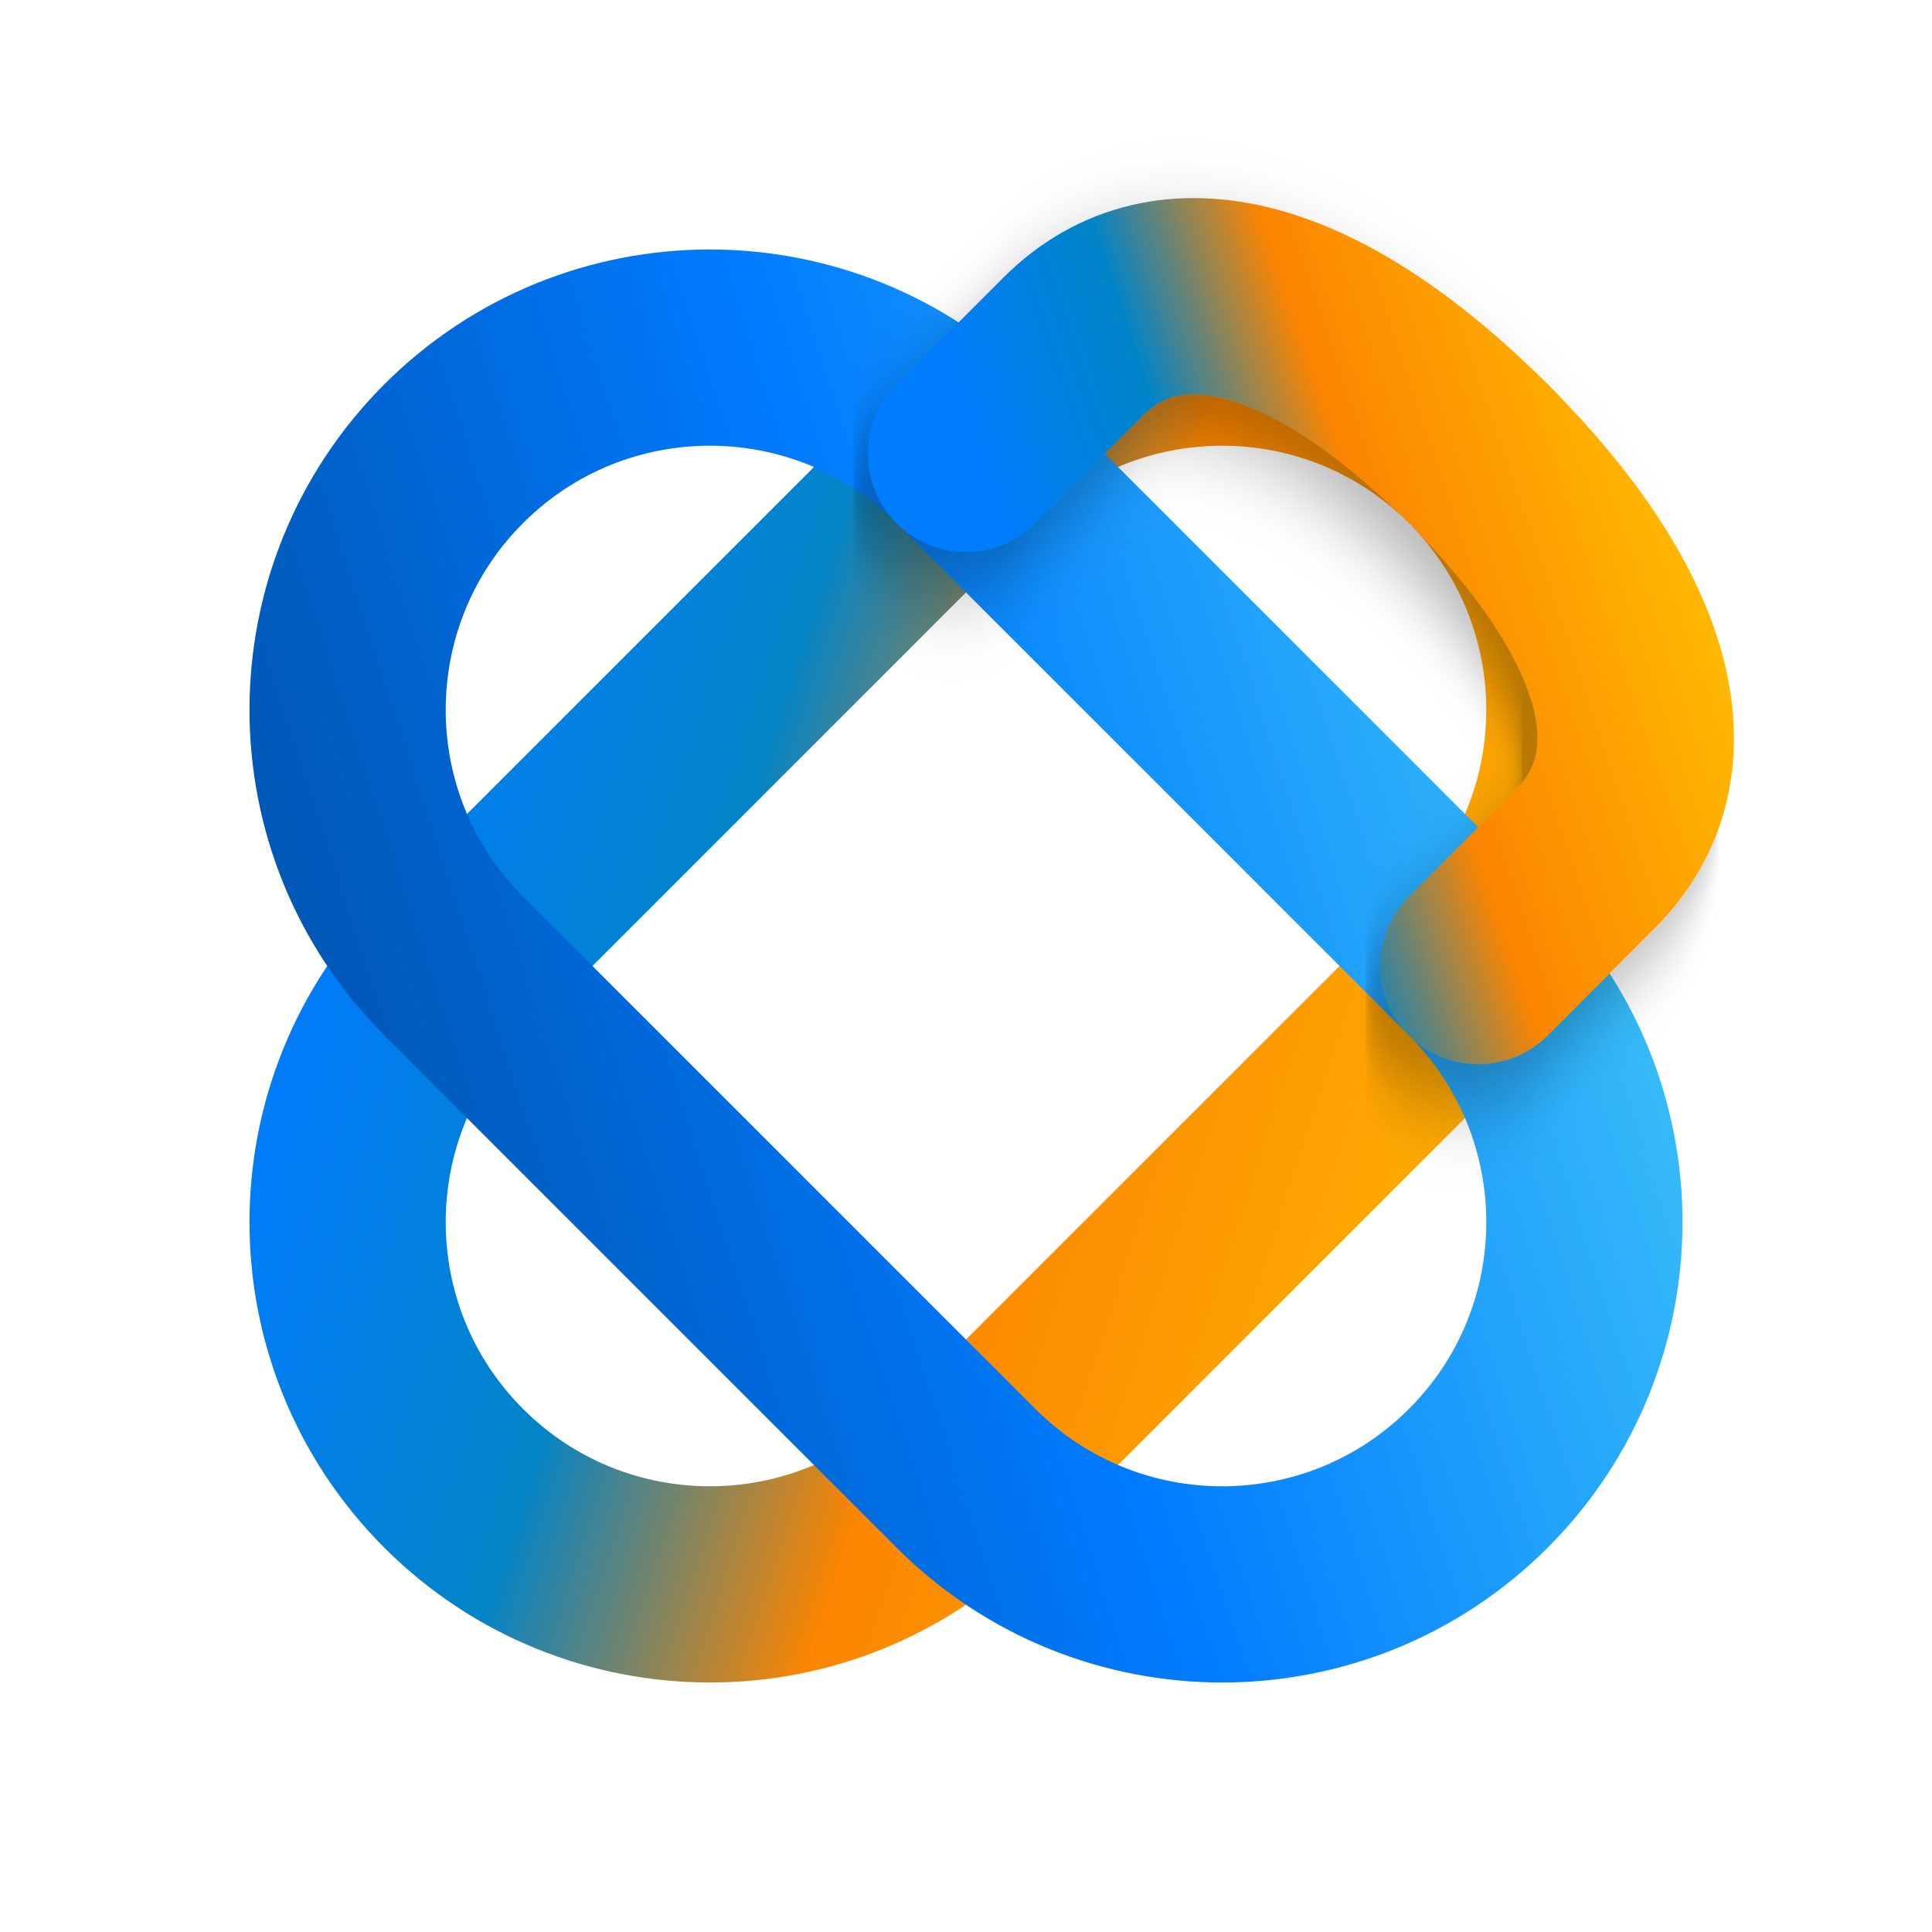
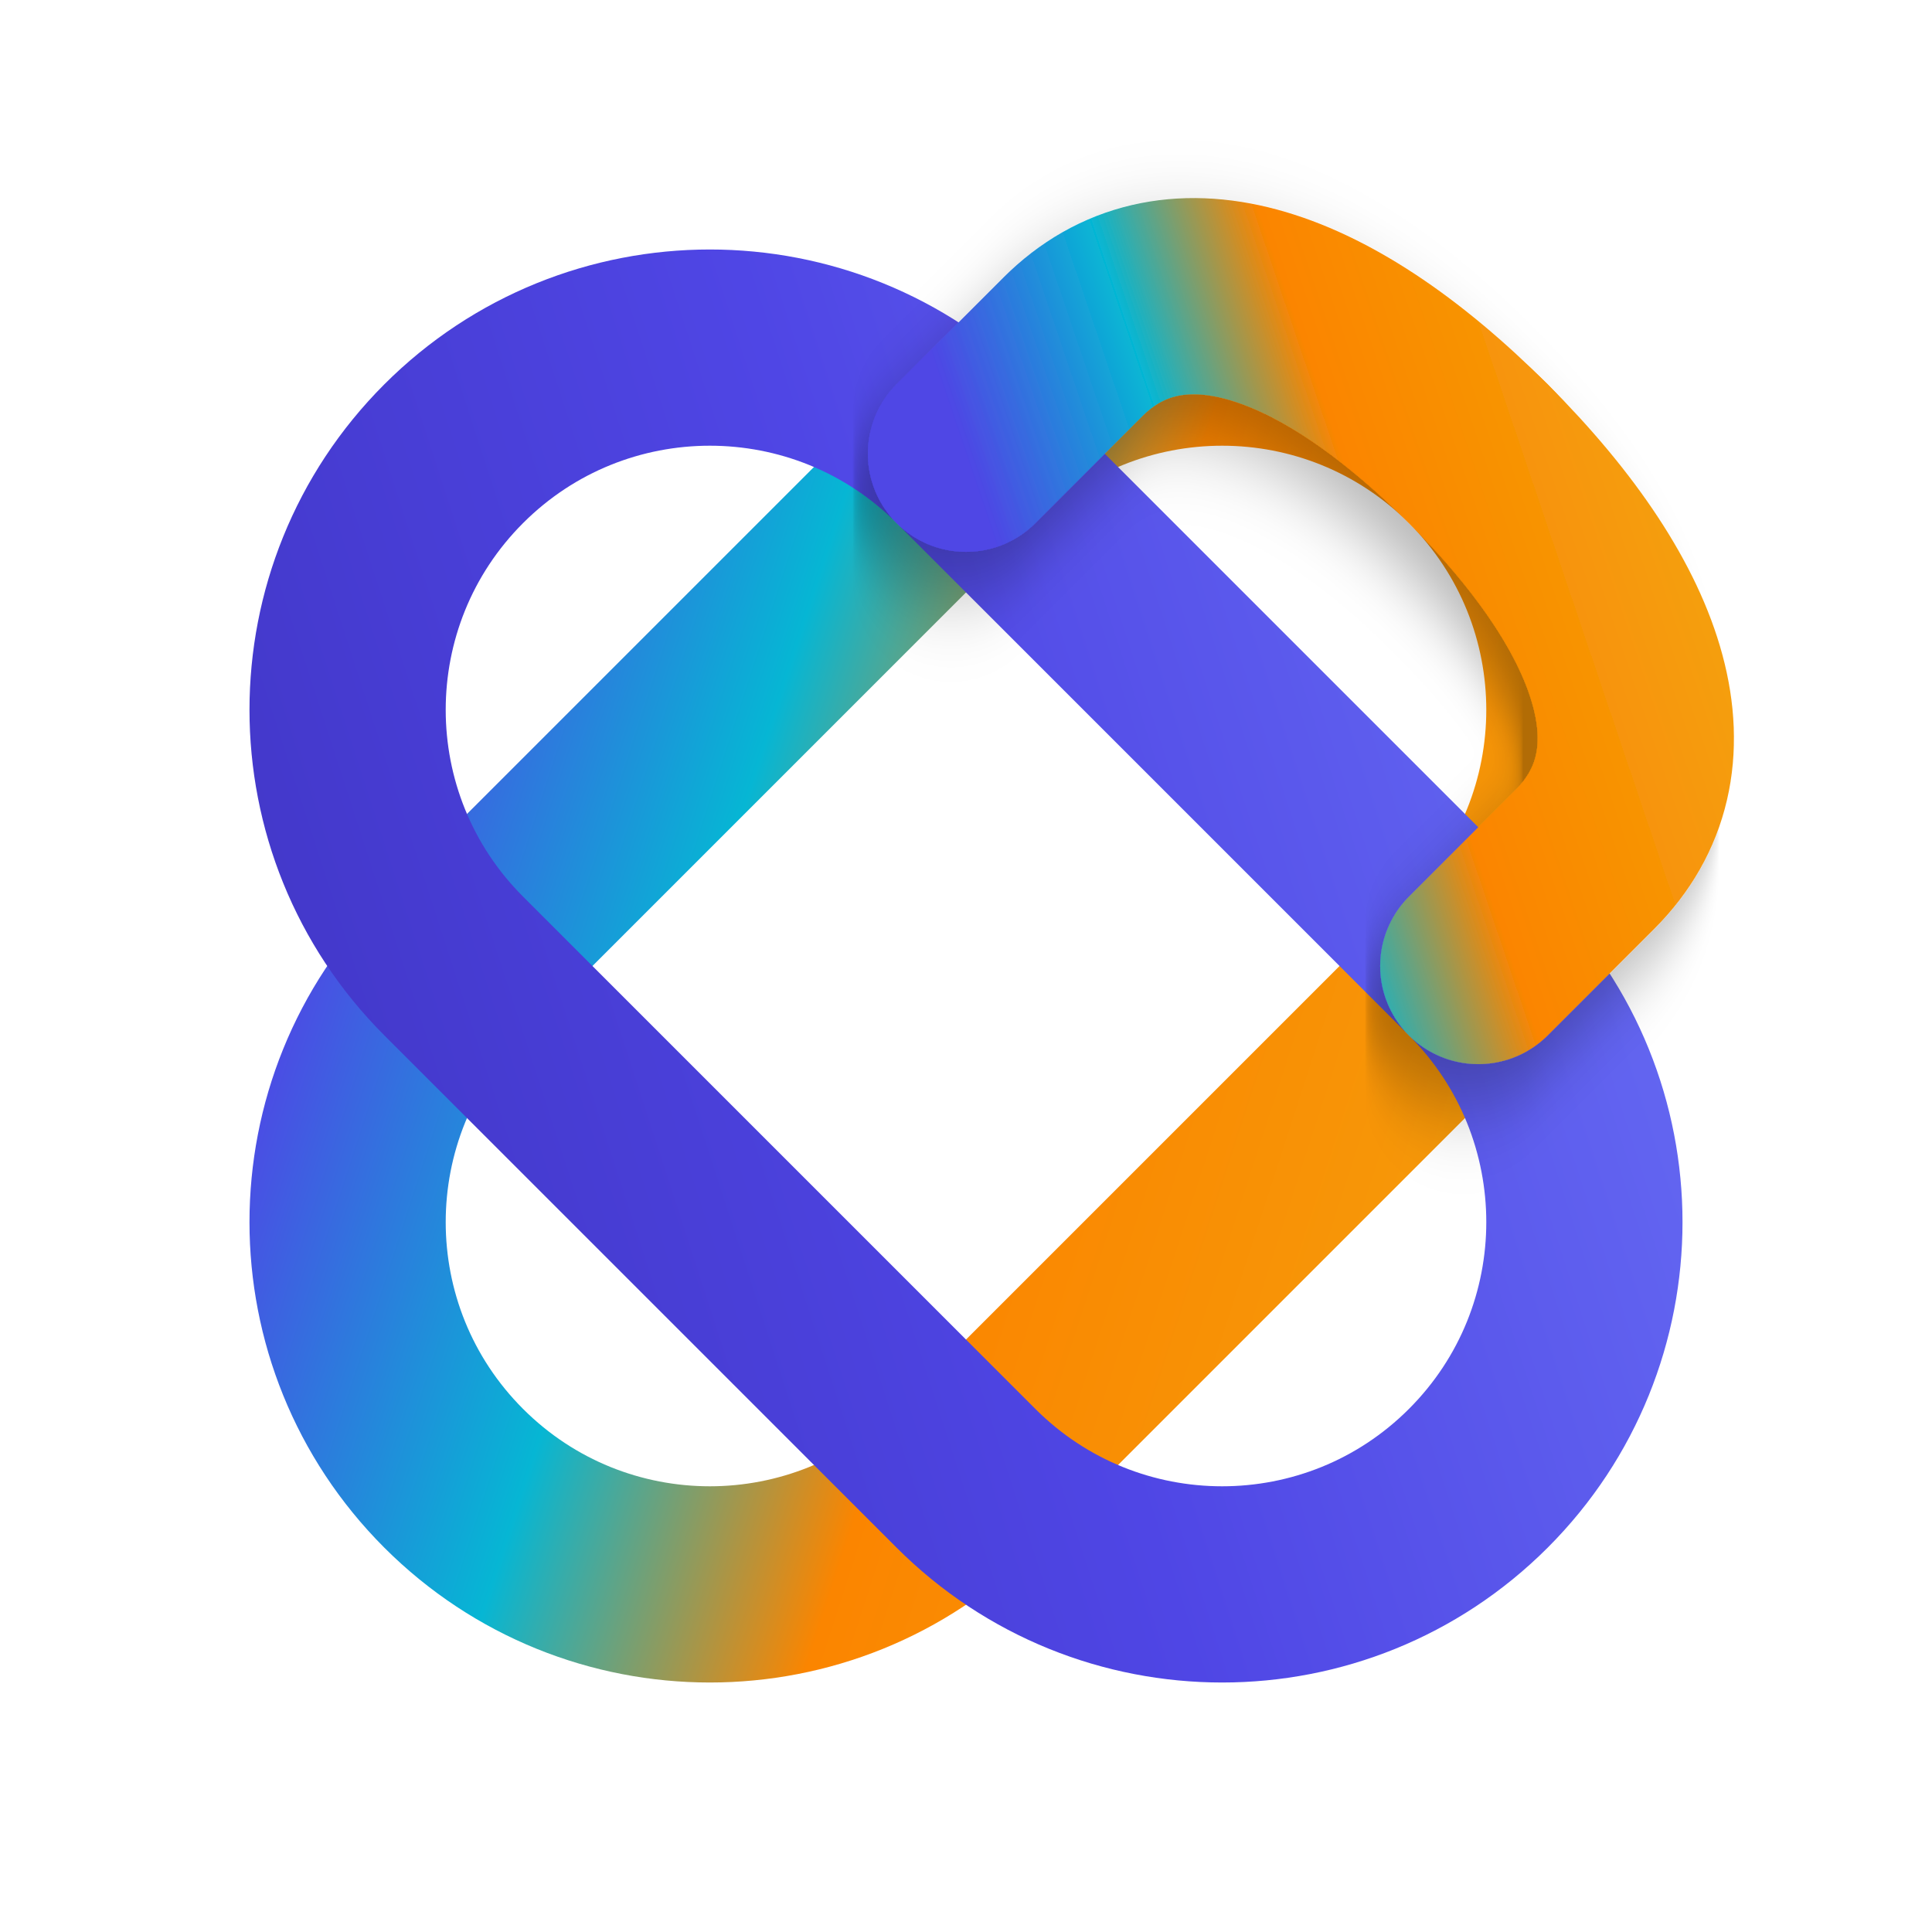
<svg xmlns="http://www.w3.org/2000/svg" viewBox="0 0 64 64" width="64" height="64" fill="none">
  <defs>
    <linearGradient id="pGradBlue" x1="0%" y1="0%" x2="100%" y2="100%">
-       <stop offset="0%" stop-color="#0056B3" />
-       <stop offset="50%" stop-color="#007BFF" />
-       <stop offset="100%" stop-color="#38BDF8" />
+       <stop offset="0%" stop-color="#4338CA" />
+       <stop offset="50%" stop-color="#4F46E5" />
+       <stop offset="100%" stop-color="#6366F1" />
    </linearGradient>
    <linearGradient id="pGradWarm" x1="100%" y1="0%" x2="0%" y2="100%">
-       <stop offset="0%" stop-color="#FFB703" />
+       <stop offset="0%" stop-color="#F59E0B" />
      <stop offset="45%" stop-color="#FB8500" />
-       <stop offset="70%" stop-color="#0284C7" />
-       <stop offset="100%" stop-color="#007BFF" />
+       <stop offset="70%" stop-color="#06B6D4" />
+       <stop offset="100%" stop-color="#4F46E5" />
    </linearGradient>
    <filter id="knotShadow" x="-20%" y="-20%" width="140%" height="140%">
      <feDropShadow dx="0.5" dy="1.2" stdDeviation="1.0" flood-opacity="0.28" />
    </filter>
  </defs>
  <g transform="rotate(45 32 32)">
    <rect x="20" y="8" width="24" height="48" rx="12" stroke="url(#pGradWarm)" stroke-width="6.5" stroke-linecap="round" stroke-linejoin="round" />
  </g>
  <g transform="rotate(-45 32 32)">
    <rect x="20" y="8" width="24" height="48" rx="12" stroke="url(#pGradBlue)" stroke-width="6.5" stroke-linecap="round" stroke-linejoin="round" />
  </g>
  <g transform="rotate(45 32 32)" filter="url(#knotShadow)">
    <path d="M 20 20 L 20 15 C 20 10.5 24.5 8 32 8 C 39.5 8 44 10.5 44 15 L 44 20" stroke="url(#pGradWarm)" stroke-width="6.5" stroke-linecap="round" />
  </g>
</svg>
